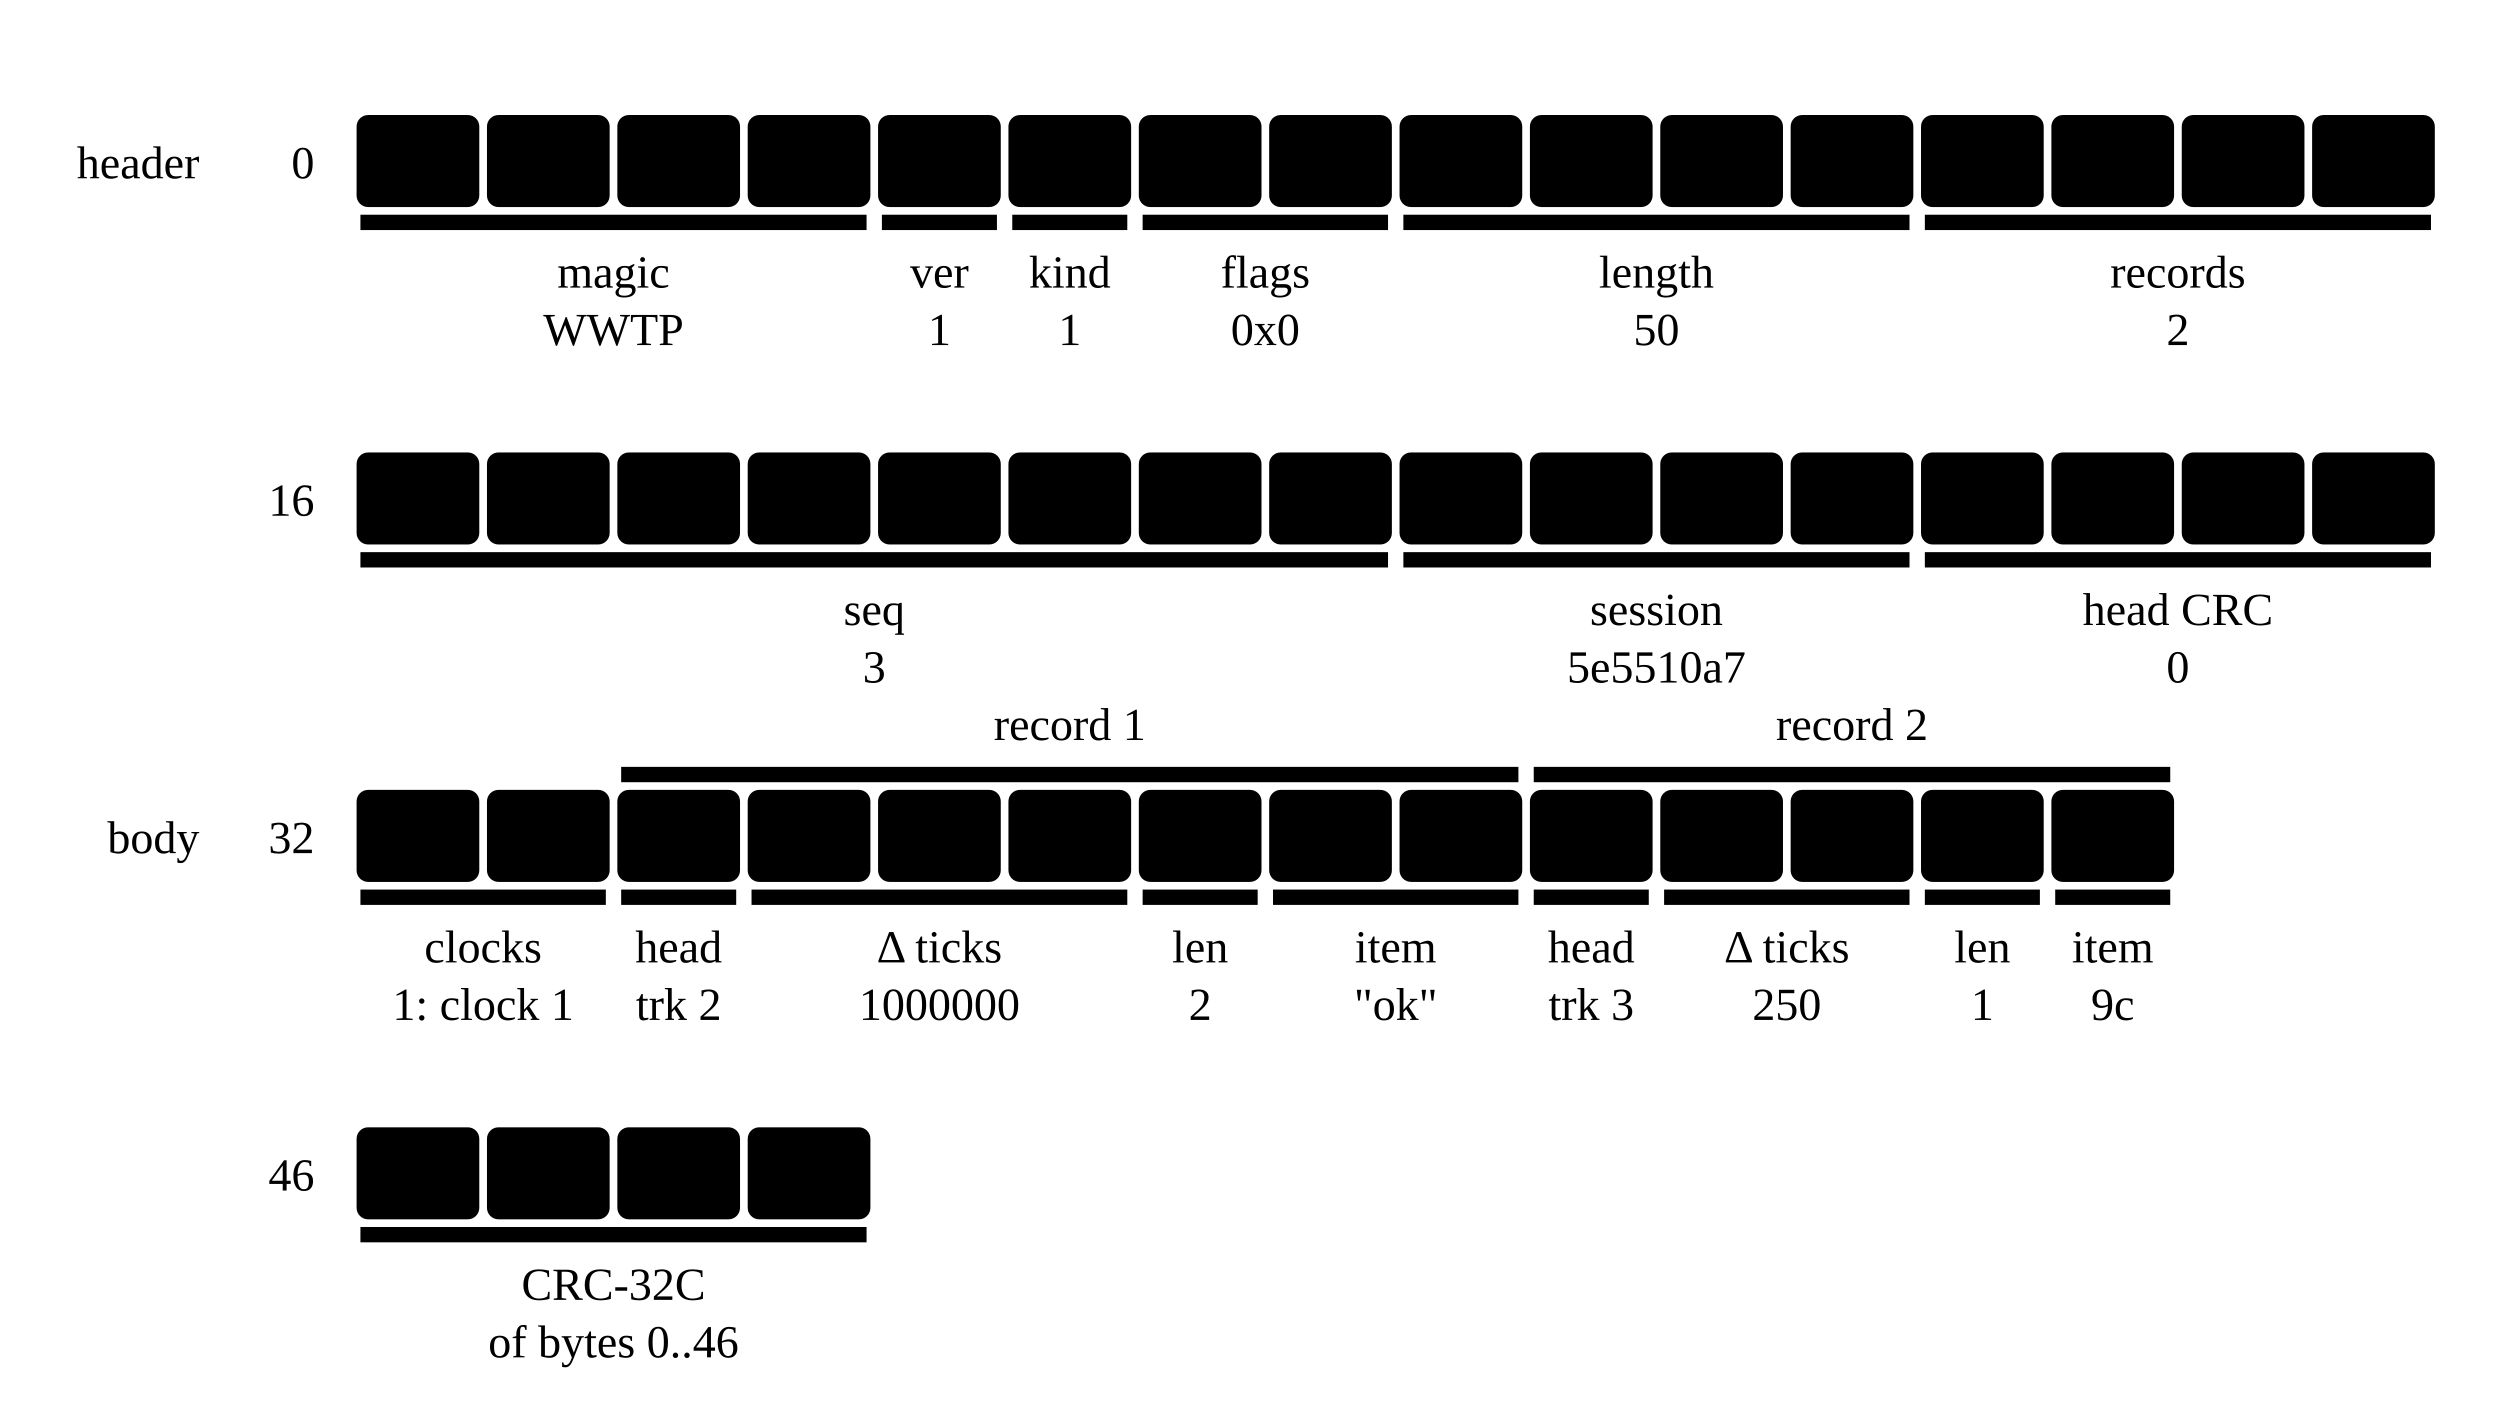
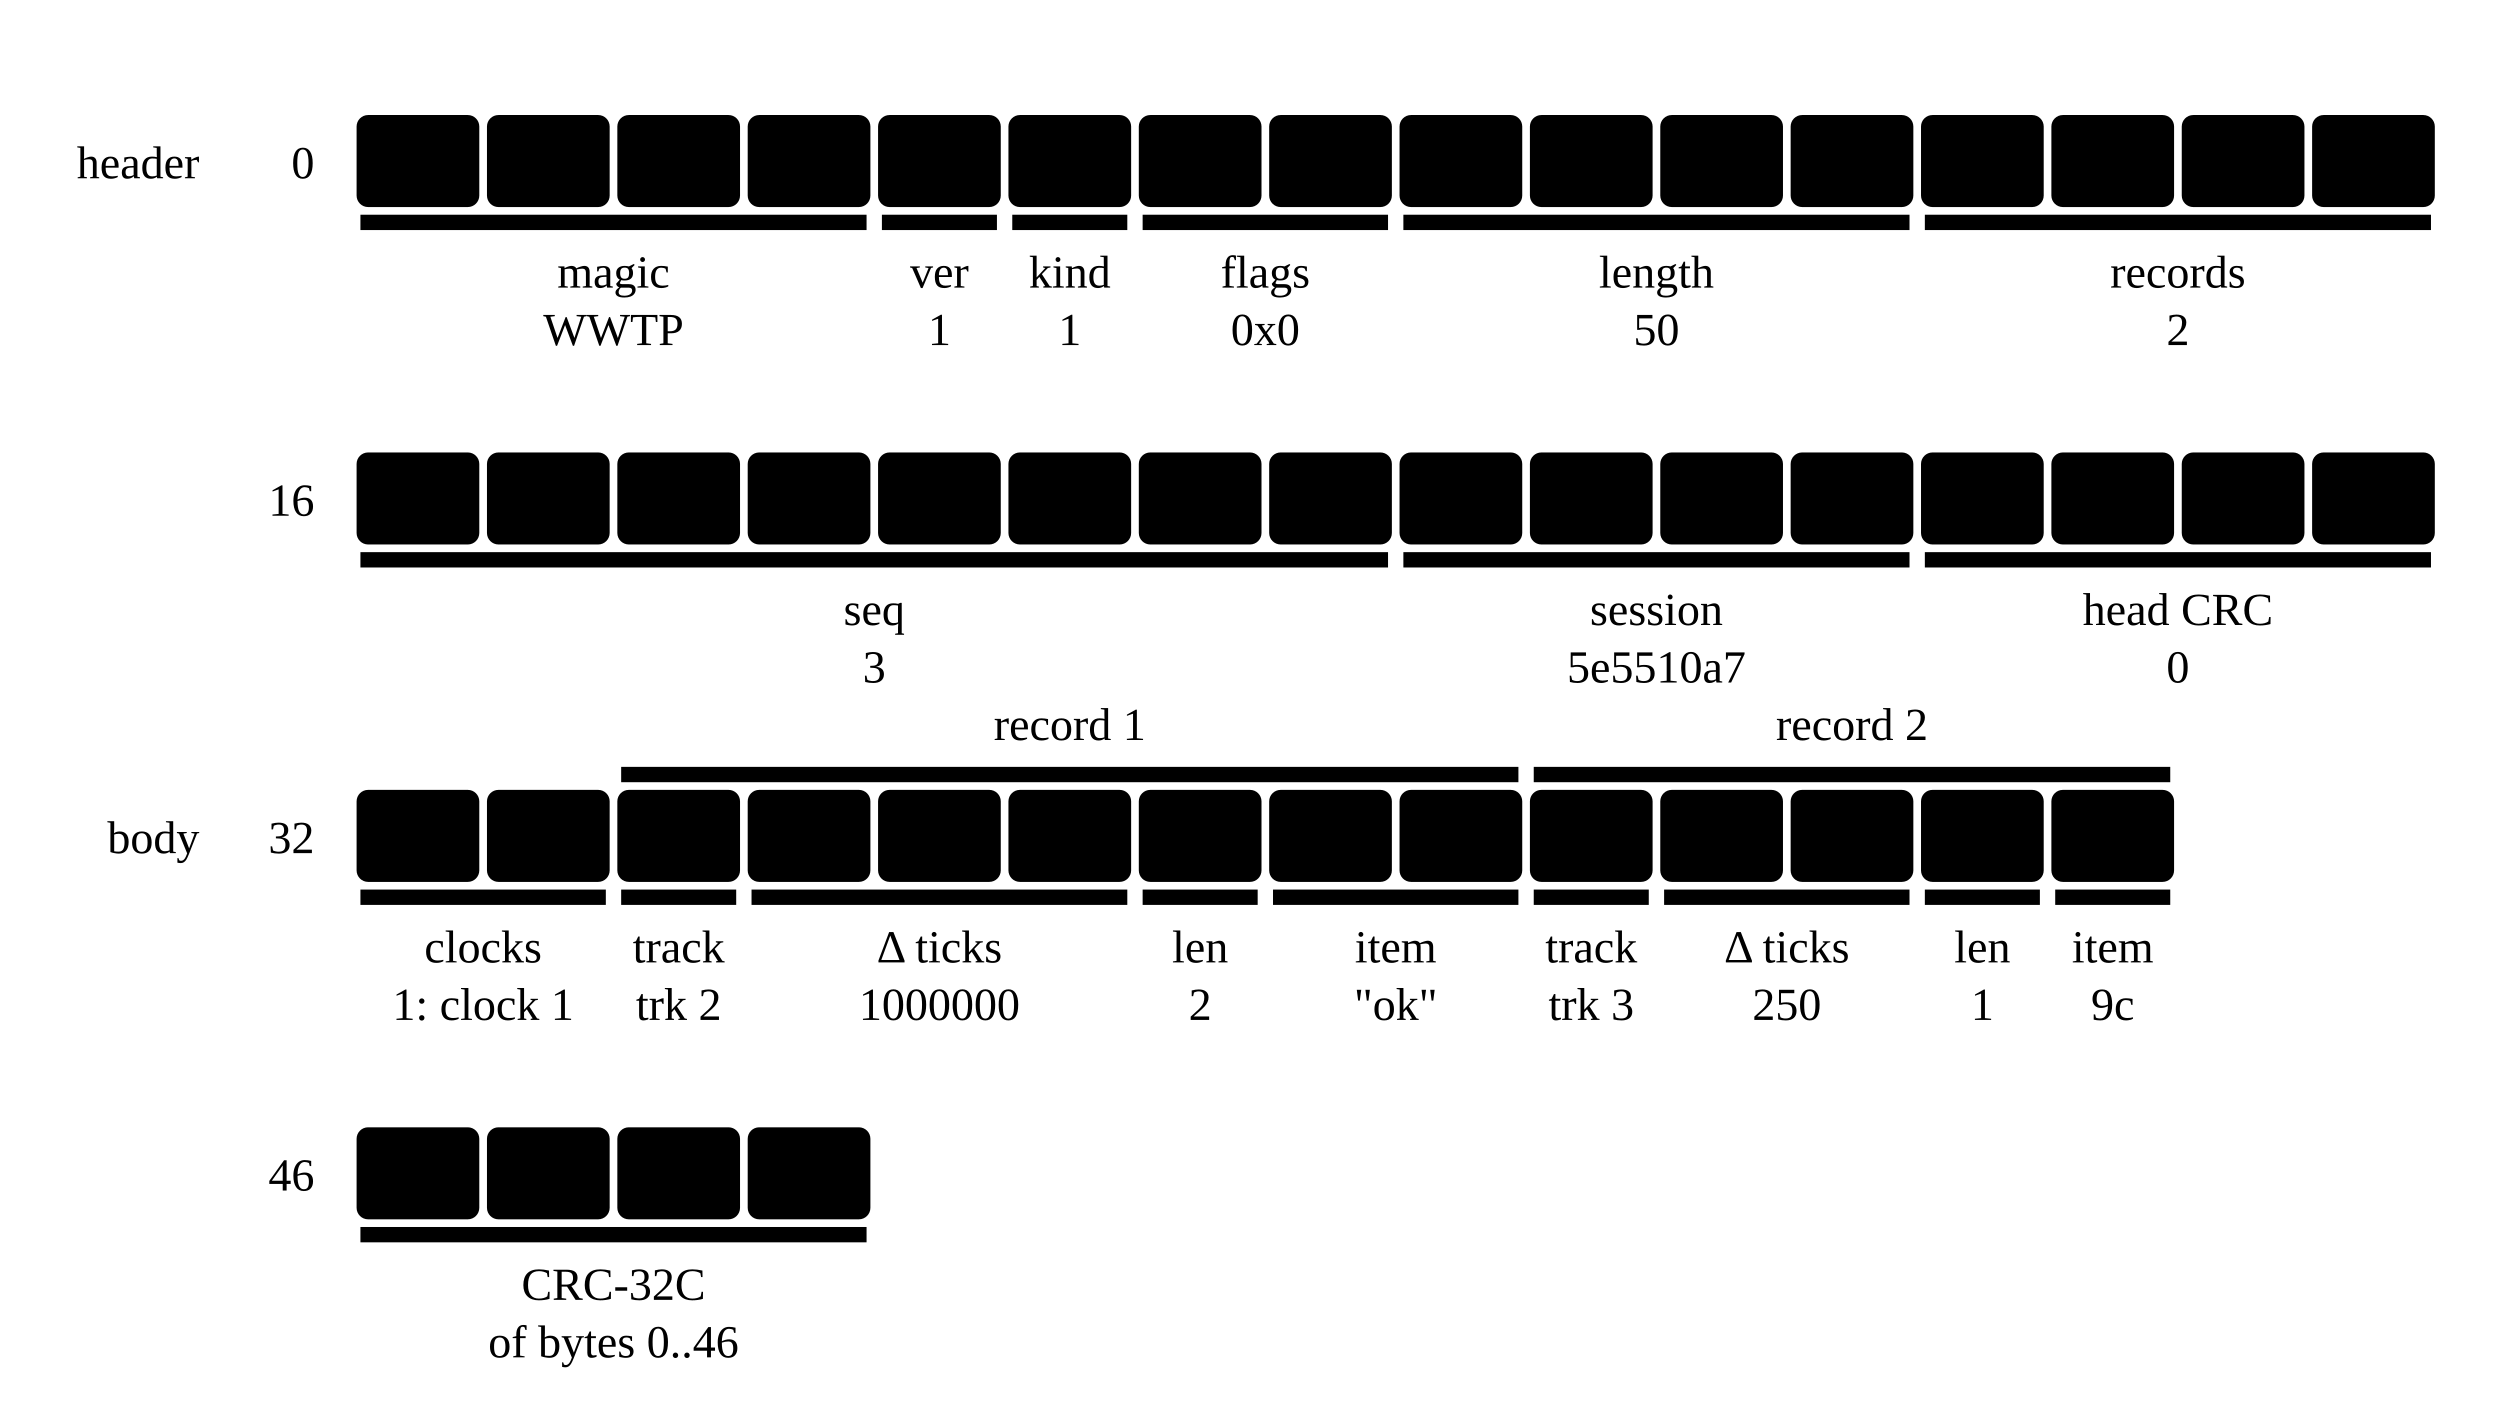
<svg xmlns="http://www.w3.org/2000/svg" class="ww-svg" viewBox="0 0 652 370" width="652" height="370" role="img" aria-label="A records block of 50 bytes: a 32-byte header, a body of a clock table and two records, a CRC-32C">
  <text x="82.0" y="46.5" text-anchor="end" class="soft mono">0</text>
  <text x="52.0" y="46.5" text-anchor="end" class="strong">header</text>
  <rect x="93.0" y="30.0" width="32.0" height="24.0" rx="3" class="tint-ink" />
  <text x="109.0" y="46.5" text-anchor="middle" class="mono">57</text>
  <rect x="127.0" y="30.0" width="32.0" height="24.0" rx="3" class="tint-ink" />
  <text x="143.0" y="46.5" text-anchor="middle" class="mono">57</text>
  <rect x="161.0" y="30.0" width="32.0" height="24.0" rx="3" class="tint-ink" />
  <text x="177.0" y="46.5" text-anchor="middle" class="mono">54</text>
  <rect x="195.0" y="30.0" width="32.0" height="24.0" rx="3" class="tint-ink" />
  <text x="211.0" y="46.5" text-anchor="middle" class="mono">50</text>
  <rect x="229.0" y="30.0" width="32.0" height="24.0" rx="3" class="tint-blue" />
  <text x="245.0" y="46.5" text-anchor="middle" class="mono">01</text>
  <rect x="263.0" y="30.0" width="32.0" height="24.0" rx="3" class="tint-blue" />
  <text x="279.0" y="46.5" text-anchor="middle" class="mono">01</text>
  <rect x="297.0" y="30.0" width="32.0" height="24.0" rx="3" class="tint-purple" />
  <text x="313.0" y="46.5" text-anchor="middle" class="mono">00</text>
  <rect x="331.0" y="30.0" width="32.0" height="24.0" rx="3" class="tint-purple" />
  <text x="347.0" y="46.5" text-anchor="middle" class="mono">00</text>
  <rect x="365.0" y="30.0" width="32.0" height="24.0" rx="3" class="tint-green" />
  <text x="381.0" y="46.5" text-anchor="middle" class="mono">32</text>
  <rect x="399.0" y="30.0" width="32.0" height="24.0" rx="3" class="tint-green" />
  <text x="415.0" y="46.5" text-anchor="middle" class="mono">00</text>
  <rect x="433.0" y="30.0" width="32.0" height="24.0" rx="3" class="tint-green" />
  <text x="449.0" y="46.5" text-anchor="middle" class="mono">00</text>
  <rect x="467.0" y="30.0" width="32.0" height="24.0" rx="3" class="tint-green" />
  <text x="483.0" y="46.5" text-anchor="middle" class="mono">00</text>
  <rect x="501.0" y="30.0" width="32.0" height="24.0" rx="3" class="tint-green" />
  <text x="517.0" y="46.5" text-anchor="middle" class="mono">02</text>
  <rect x="535.0" y="30.0" width="32.0" height="24.0" rx="3" class="tint-green" />
  <text x="551.0" y="46.5" text-anchor="middle" class="mono">00</text>
  <rect x="569.0" y="30.0" width="32.0" height="24.0" rx="3" class="tint-green" />
  <text x="585.0" y="46.5" text-anchor="middle" class="mono">00</text>
  <rect x="603.0" y="30.0" width="32.0" height="24.0" rx="3" class="tint-green" />
  <text x="619.0" y="46.5" text-anchor="middle" class="mono">00</text>
  <path d="M94.0 56.0 v4 H226.0 v-4" class="ink" />
  <text x="160.0" y="75.0" text-anchor="middle" class="ink">magic</text>
  <text x="160.0" y="90.0" text-anchor="middle" class="soft small">WWTP</text>
  <path d="M230.0 56.0 v4 H260.0 v-4" class="blue" />
  <text x="245.0" y="75.0" text-anchor="middle" class="blue">ver</text>
  <text x="245.0" y="90.0" text-anchor="middle" class="soft small">1</text>
  <path d="M264.0 56.0 v4 H294.0 v-4" class="blue" />
  <text x="279.0" y="75.0" text-anchor="middle" class="blue">kind</text>
  <text x="279.0" y="90.0" text-anchor="middle" class="soft small">1</text>
  <path d="M298.0 56.0 v4 H362.0 v-4" class="purple" />
  <text x="330.0" y="75.0" text-anchor="middle" class="purple">flags</text>
  <text x="330.0" y="90.0" text-anchor="middle" class="soft small">0x0</text>
  <path d="M366.0 56.0 v4 H498.0 v-4" class="green" />
  <text x="432.0" y="75.0" text-anchor="middle" class="green">length</text>
  <text x="432.0" y="90.0" text-anchor="middle" class="soft small">50</text>
  <path d="M502.0 56.0 v4 H634.0 v-4" class="green" />
  <text x="568.0" y="75.0" text-anchor="middle" class="green">records</text>
  <text x="568.0" y="90.0" text-anchor="middle" class="soft small">2</text>
  <text x="82.0" y="134.5" text-anchor="end" class="soft mono">16</text>
  <rect x="93.0" y="118.0" width="32.0" height="24.0" rx="3" class="tint-amber" />
  <text x="109.0" y="134.5" text-anchor="middle" class="mono">03</text>
  <rect x="127.0" y="118.0" width="32.0" height="24.0" rx="3" class="tint-amber" />
  <text x="143.0" y="134.5" text-anchor="middle" class="mono">00</text>
  <rect x="161.0" y="118.0" width="32.0" height="24.0" rx="3" class="tint-amber" />
  <text x="177.0" y="134.5" text-anchor="middle" class="mono">00</text>
  <rect x="195.0" y="118.0" width="32.0" height="24.0" rx="3" class="tint-amber" />
  <text x="211.0" y="134.5" text-anchor="middle" class="mono">00</text>
  <rect x="229.0" y="118.0" width="32.0" height="24.0" rx="3" class="tint-amber" />
  <text x="245.0" y="134.5" text-anchor="middle" class="mono">00</text>
  <rect x="263.0" y="118.0" width="32.0" height="24.0" rx="3" class="tint-amber" />
  <text x="279.0" y="134.5" text-anchor="middle" class="mono">00</text>
  <rect x="297.0" y="118.0" width="32.0" height="24.0" rx="3" class="tint-amber" />
  <text x="313.0" y="134.5" text-anchor="middle" class="mono">00</text>
  <rect x="331.0" y="118.0" width="32.0" height="24.0" rx="3" class="tint-amber" />
  <text x="347.0" y="134.5" text-anchor="middle" class="mono">00</text>
  <rect x="365.0" y="118.0" width="32.0" height="24.0" rx="3" class="tint-teal" />
  <text x="381.0" y="134.5" text-anchor="middle" class="mono">a7</text>
  <rect x="399.0" y="118.0" width="32.0" height="24.0" rx="3" class="tint-teal" />
  <text x="415.0" y="134.5" text-anchor="middle" class="mono">10</text>
  <rect x="433.0" y="118.0" width="32.0" height="24.0" rx="3" class="tint-teal" />
  <text x="449.0" y="134.5" text-anchor="middle" class="mono">55</text>
  <rect x="467.0" y="118.0" width="32.0" height="24.0" rx="3" class="tint-teal" />
  <text x="483.0" y="134.5" text-anchor="middle" class="mono">5e</text>
  <rect x="501.0" y="118.0" width="32.0" height="24.0" rx="3" class="tint-ink" />
  <text x="517.0" y="134.5" text-anchor="middle" class="mono">00</text>
  <rect x="535.0" y="118.0" width="32.0" height="24.0" rx="3" class="tint-ink" />
  <text x="551.0" y="134.5" text-anchor="middle" class="mono">00</text>
  <rect x="569.0" y="118.0" width="32.0" height="24.0" rx="3" class="tint-ink" />
  <text x="585.0" y="134.5" text-anchor="middle" class="mono">00</text>
  <rect x="603.0" y="118.0" width="32.0" height="24.0" rx="3" class="tint-ink" />
  <text x="619.0" y="134.5" text-anchor="middle" class="mono">00</text>
  <path d="M94.0 144.0 v4 H362.0 v-4" class="amber" />
  <text x="228.0" y="163.0" text-anchor="middle" class="amber">seq</text>
  <text x="228.0" y="178.0" text-anchor="middle" class="soft small">3</text>
  <path d="M366.0 144.0 v4 H498.0 v-4" class="teal" />
  <text x="432.0" y="163.0" text-anchor="middle" class="teal">session</text>
  <text x="432.0" y="178.0" text-anchor="middle" class="soft small">5e5510a7</text>
  <path d="M502.0 144.0 v4 H634.0 v-4" class="ink" />
  <text x="568.0" y="163.0" text-anchor="middle" class="ink">head CRC</text>
  <text x="568.0" y="178.0" text-anchor="middle" class="soft small">0</text>
  <text x="82.0" y="222.5" text-anchor="end" class="soft mono">32</text>
  <text x="52.0" y="222.5" text-anchor="end" class="strong">body</text>
  <rect x="93.0" y="206.0" width="32.0" height="24.0" rx="3" class="tint-teal" />
  <text x="109.0" y="222.5" text-anchor="middle" class="mono">01</text>
  <rect x="127.0" y="206.0" width="32.0" height="24.0" rx="3" class="tint-teal" />
  <text x="143.0" y="222.5" text-anchor="middle" class="mono">01</text>
  <rect x="161.0" y="206.0" width="32.0" height="24.0" rx="3" class="tint-blue" />
  <text x="177.0" y="222.5" text-anchor="middle" class="mono">02</text>
  <rect x="195.0" y="206.0" width="32.0" height="24.0" rx="3" class="tint-amber" />
  <text x="211.0" y="222.5" text-anchor="middle" class="mono">80</text>
  <rect x="229.0" y="206.0" width="32.0" height="24.0" rx="3" class="tint-amber" />
  <text x="245.0" y="222.5" text-anchor="middle" class="mono">89</text>
  <rect x="263.0" y="206.0" width="32.0" height="24.0" rx="3" class="tint-amber" />
  <text x="279.0" y="222.5" text-anchor="middle" class="mono">7a</text>
  <rect x="297.0" y="206.0" width="32.0" height="24.0" rx="3" class="tint-green" />
  <text x="313.0" y="222.5" text-anchor="middle" class="mono">02</text>
  <rect x="331.0" y="206.0" width="32.0" height="24.0" rx="3" class="tint-ink" />
  <text x="347.0" y="222.5" text-anchor="middle" class="mono">6f</text>
  <rect x="365.0" y="206.0" width="32.0" height="24.0" rx="3" class="tint-ink" />
  <text x="381.0" y="222.5" text-anchor="middle" class="mono">6b</text>
  <rect x="399.0" y="206.0" width="32.0" height="24.0" rx="3" class="tint-blue" />
  <text x="415.0" y="222.5" text-anchor="middle" class="mono">03</text>
  <rect x="433.0" y="206.0" width="32.0" height="24.0" rx="3" class="tint-amber" />
  <text x="449.0" y="222.5" text-anchor="middle" class="mono">f4</text>
  <rect x="467.0" y="206.0" width="32.0" height="24.0" rx="3" class="tint-amber" />
  <text x="483.0" y="222.5" text-anchor="middle" class="mono">03</text>
  <rect x="501.0" y="206.0" width="32.0" height="24.0" rx="3" class="tint-green" />
  <text x="517.0" y="222.5" text-anchor="middle" class="mono">01</text>
  <rect x="535.0" y="206.0" width="32.0" height="24.0" rx="3" class="tint-ink" />
  <text x="551.0" y="222.5" text-anchor="middle" class="mono">9c</text>
  <path d="M94.0 232.0 v4 H158.0 v-4" class="teal" />
  <text x="126.0" y="251.0" text-anchor="middle" class="teal">clocks</text>
  <text x="126.0" y="266.0" text-anchor="middle" class="soft small">1: clock 1</text>
  <path d="M162.0 232.0 v4 H192.0 v-4" class="blue" />
-   <text x="177.0" y="251.0" text-anchor="middle" class="blue">head</text>
+   <text x="177.0" y="251.0" text-anchor="middle" class="blue">track</text>
  <text x="177.0" y="266.0" text-anchor="middle" class="soft small">trk 2</text>
  <path d="M196.0 232.0 v4 H294.0 v-4" class="amber" />
  <text x="245.0" y="251.0" text-anchor="middle" class="amber">Δ ticks</text>
  <text x="245.0" y="266.0" text-anchor="middle" class="soft small">1000000</text>
  <path d="M298.0 232.0 v4 H328.0 v-4" class="green" />
  <text x="313.0" y="251.0" text-anchor="middle" class="green">len</text>
  <text x="313.0" y="266.0" text-anchor="middle" class="soft small">2</text>
  <path d="M332.0 232.0 v4 H396.0 v-4" class="ink" />
  <text x="364.0" y="251.0" text-anchor="middle" class="ink">item</text>
  <text x="364.0" y="266.0" text-anchor="middle" class="soft small">"ok"</text>
  <path d="M400.0 232.0 v4 H430.0 v-4" class="blue" />
-   <text x="415.0" y="251.0" text-anchor="middle" class="blue">head</text>
+   <text x="415.0" y="251.0" text-anchor="middle" class="blue">track</text>
  <text x="415.0" y="266.0" text-anchor="middle" class="soft small">trk 3</text>
  <path d="M434.0 232.0 v4 H498.0 v-4" class="amber" />
  <text x="466.0" y="251.0" text-anchor="middle" class="amber">Δ ticks</text>
  <text x="466.0" y="266.0" text-anchor="middle" class="soft small">250</text>
  <path d="M502.0 232.0 v4 H532.0 v-4" class="green" />
  <text x="517.0" y="251.0" text-anchor="middle" class="green">len</text>
  <text x="517.0" y="266.0" text-anchor="middle" class="soft small">1</text>
  <path d="M536.0 232.0 v4 H566.0 v-4" class="ink" />
  <text x="551.0" y="251.0" text-anchor="middle" class="ink">item</text>
  <text x="551.0" y="266.0" text-anchor="middle" class="soft small">9c</text>
  <text x="82.0" y="310.5" text-anchor="end" class="soft mono">46</text>
  <rect x="93.0" y="294.0" width="32.0" height="24.0" rx="3" class="tint-accent" />
  <text x="109.0" y="310.5" text-anchor="middle" class="mono">35</text>
  <rect x="127.0" y="294.0" width="32.0" height="24.0" rx="3" class="tint-accent" />
  <text x="143.0" y="310.5" text-anchor="middle" class="mono">a2</text>
  <rect x="161.0" y="294.0" width="32.0" height="24.0" rx="3" class="tint-accent" />
  <text x="177.0" y="310.5" text-anchor="middle" class="mono">92</text>
  <rect x="195.0" y="294.0" width="32.0" height="24.0" rx="3" class="tint-accent" />
  <text x="211.0" y="310.5" text-anchor="middle" class="mono">de</text>
  <path d="M94.0 320.0 v4 H226.0 v-4" class="accent" />
  <text x="160.0" y="339.0" text-anchor="middle" class="accent">CRC-32C</text>
  <text x="160.0" y="354.0" text-anchor="middle" class="soft small">of bytes 0..46</text>
  <path d="M162.0 204.0 v-4 H396.0 v4" class="thin" />
  <text x="279.0" y="193.0" text-anchor="middle" class="soft small">record 1</text>
  <path d="M400.0 204.0 v-4 H566.0 v4" class="thin" />
  <text x="483.0" y="193.0" text-anchor="middle" class="soft small">record 2</text>
</svg>
